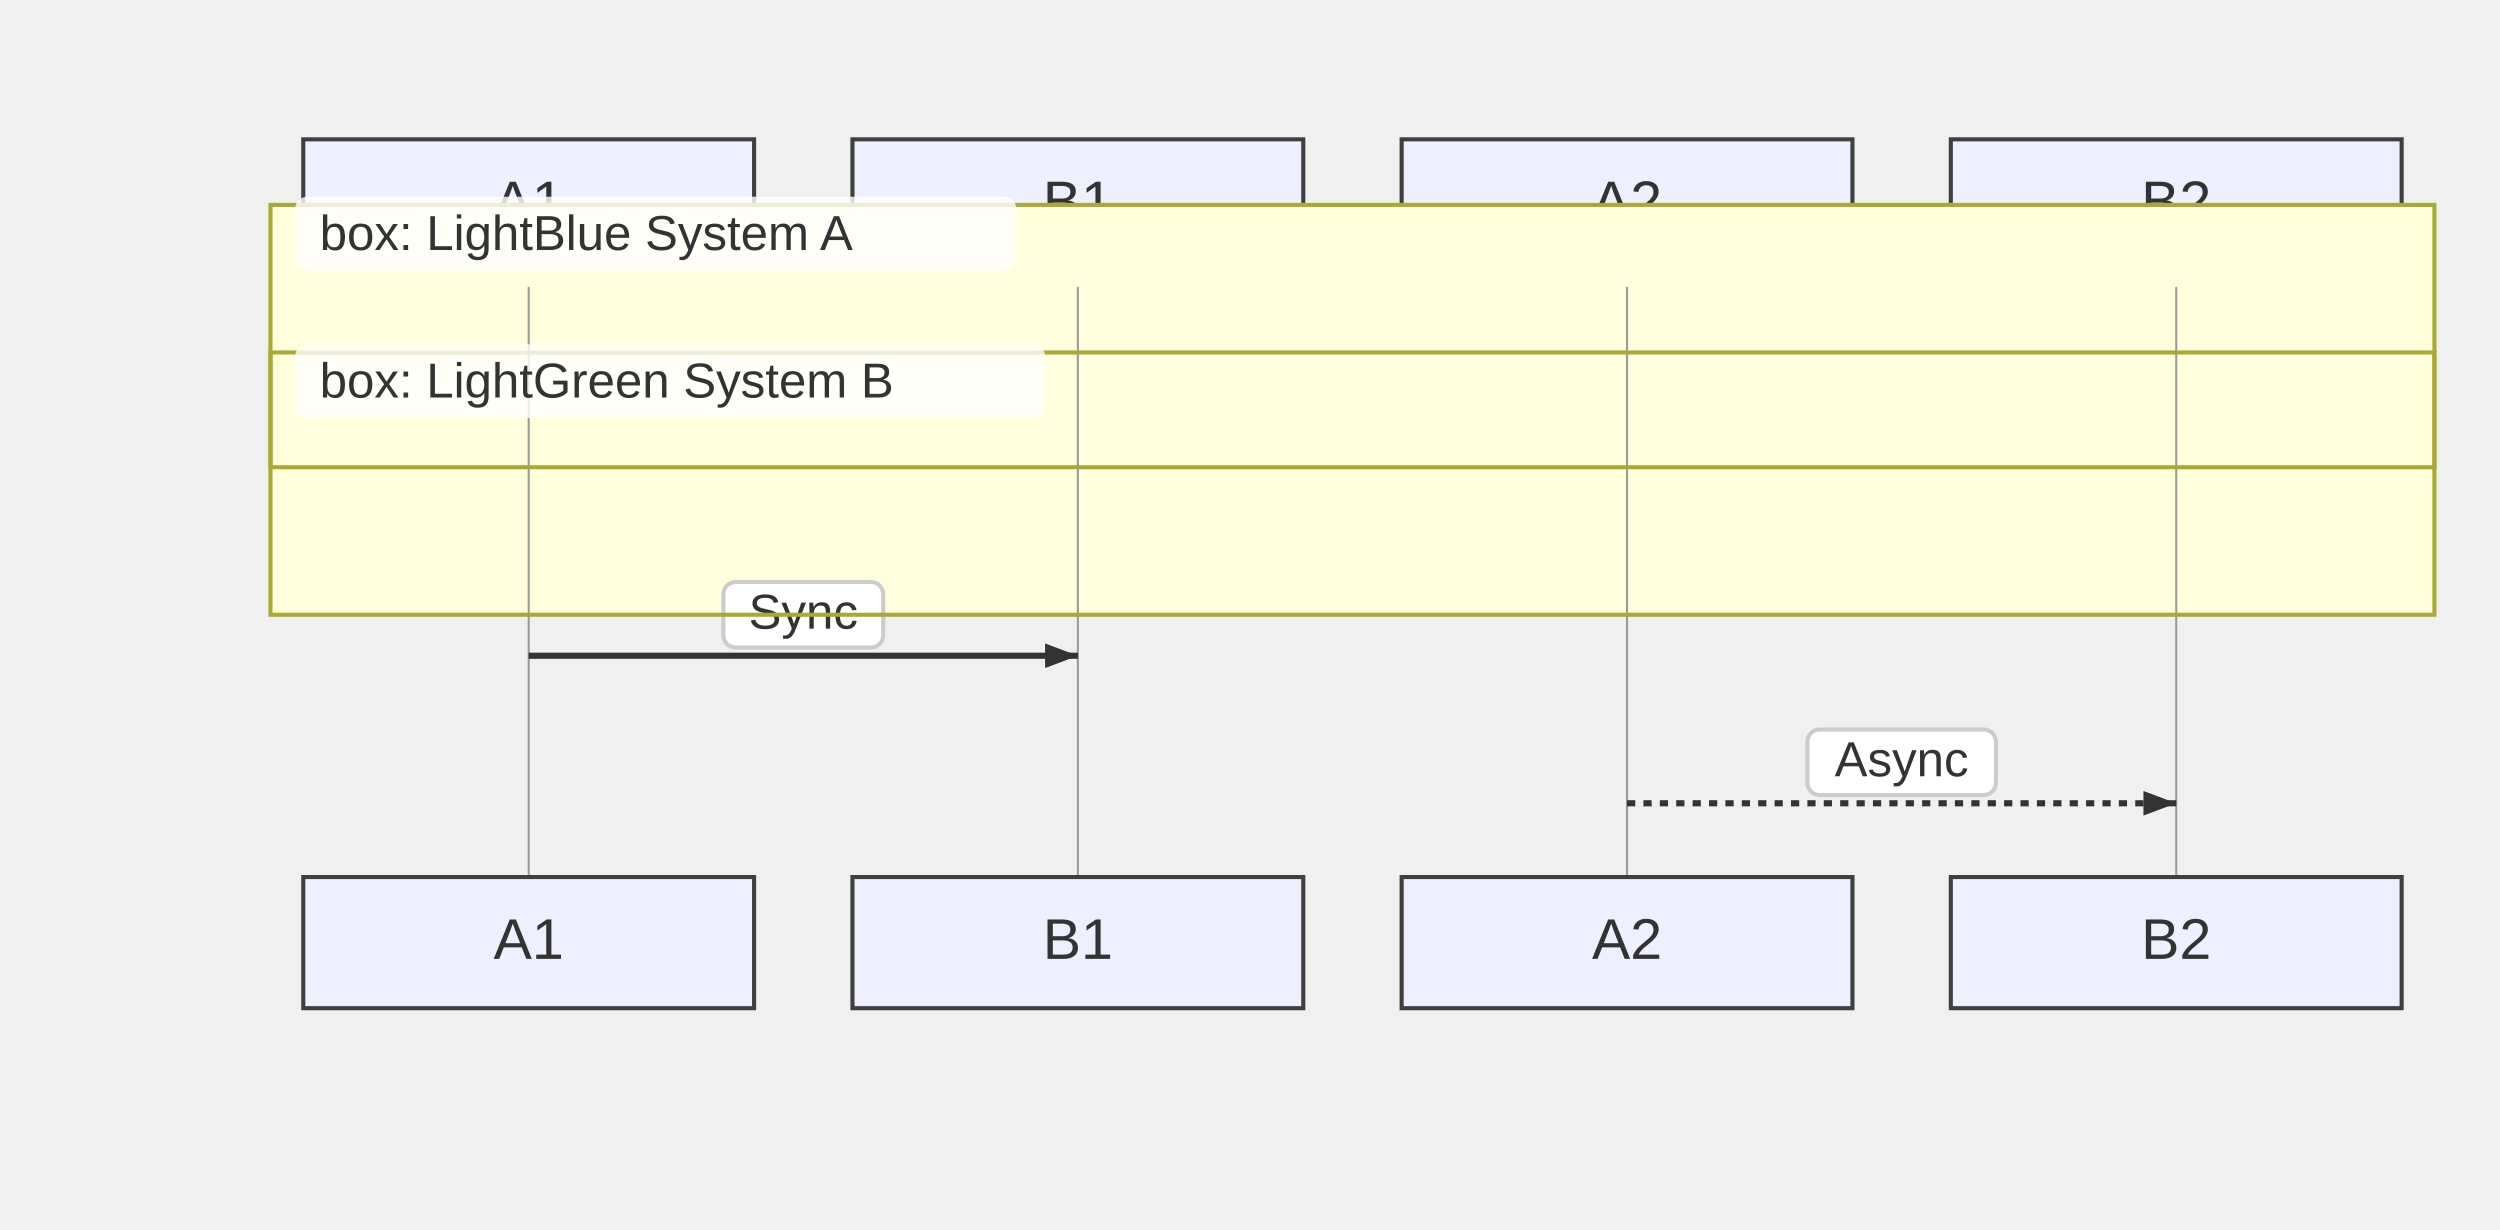
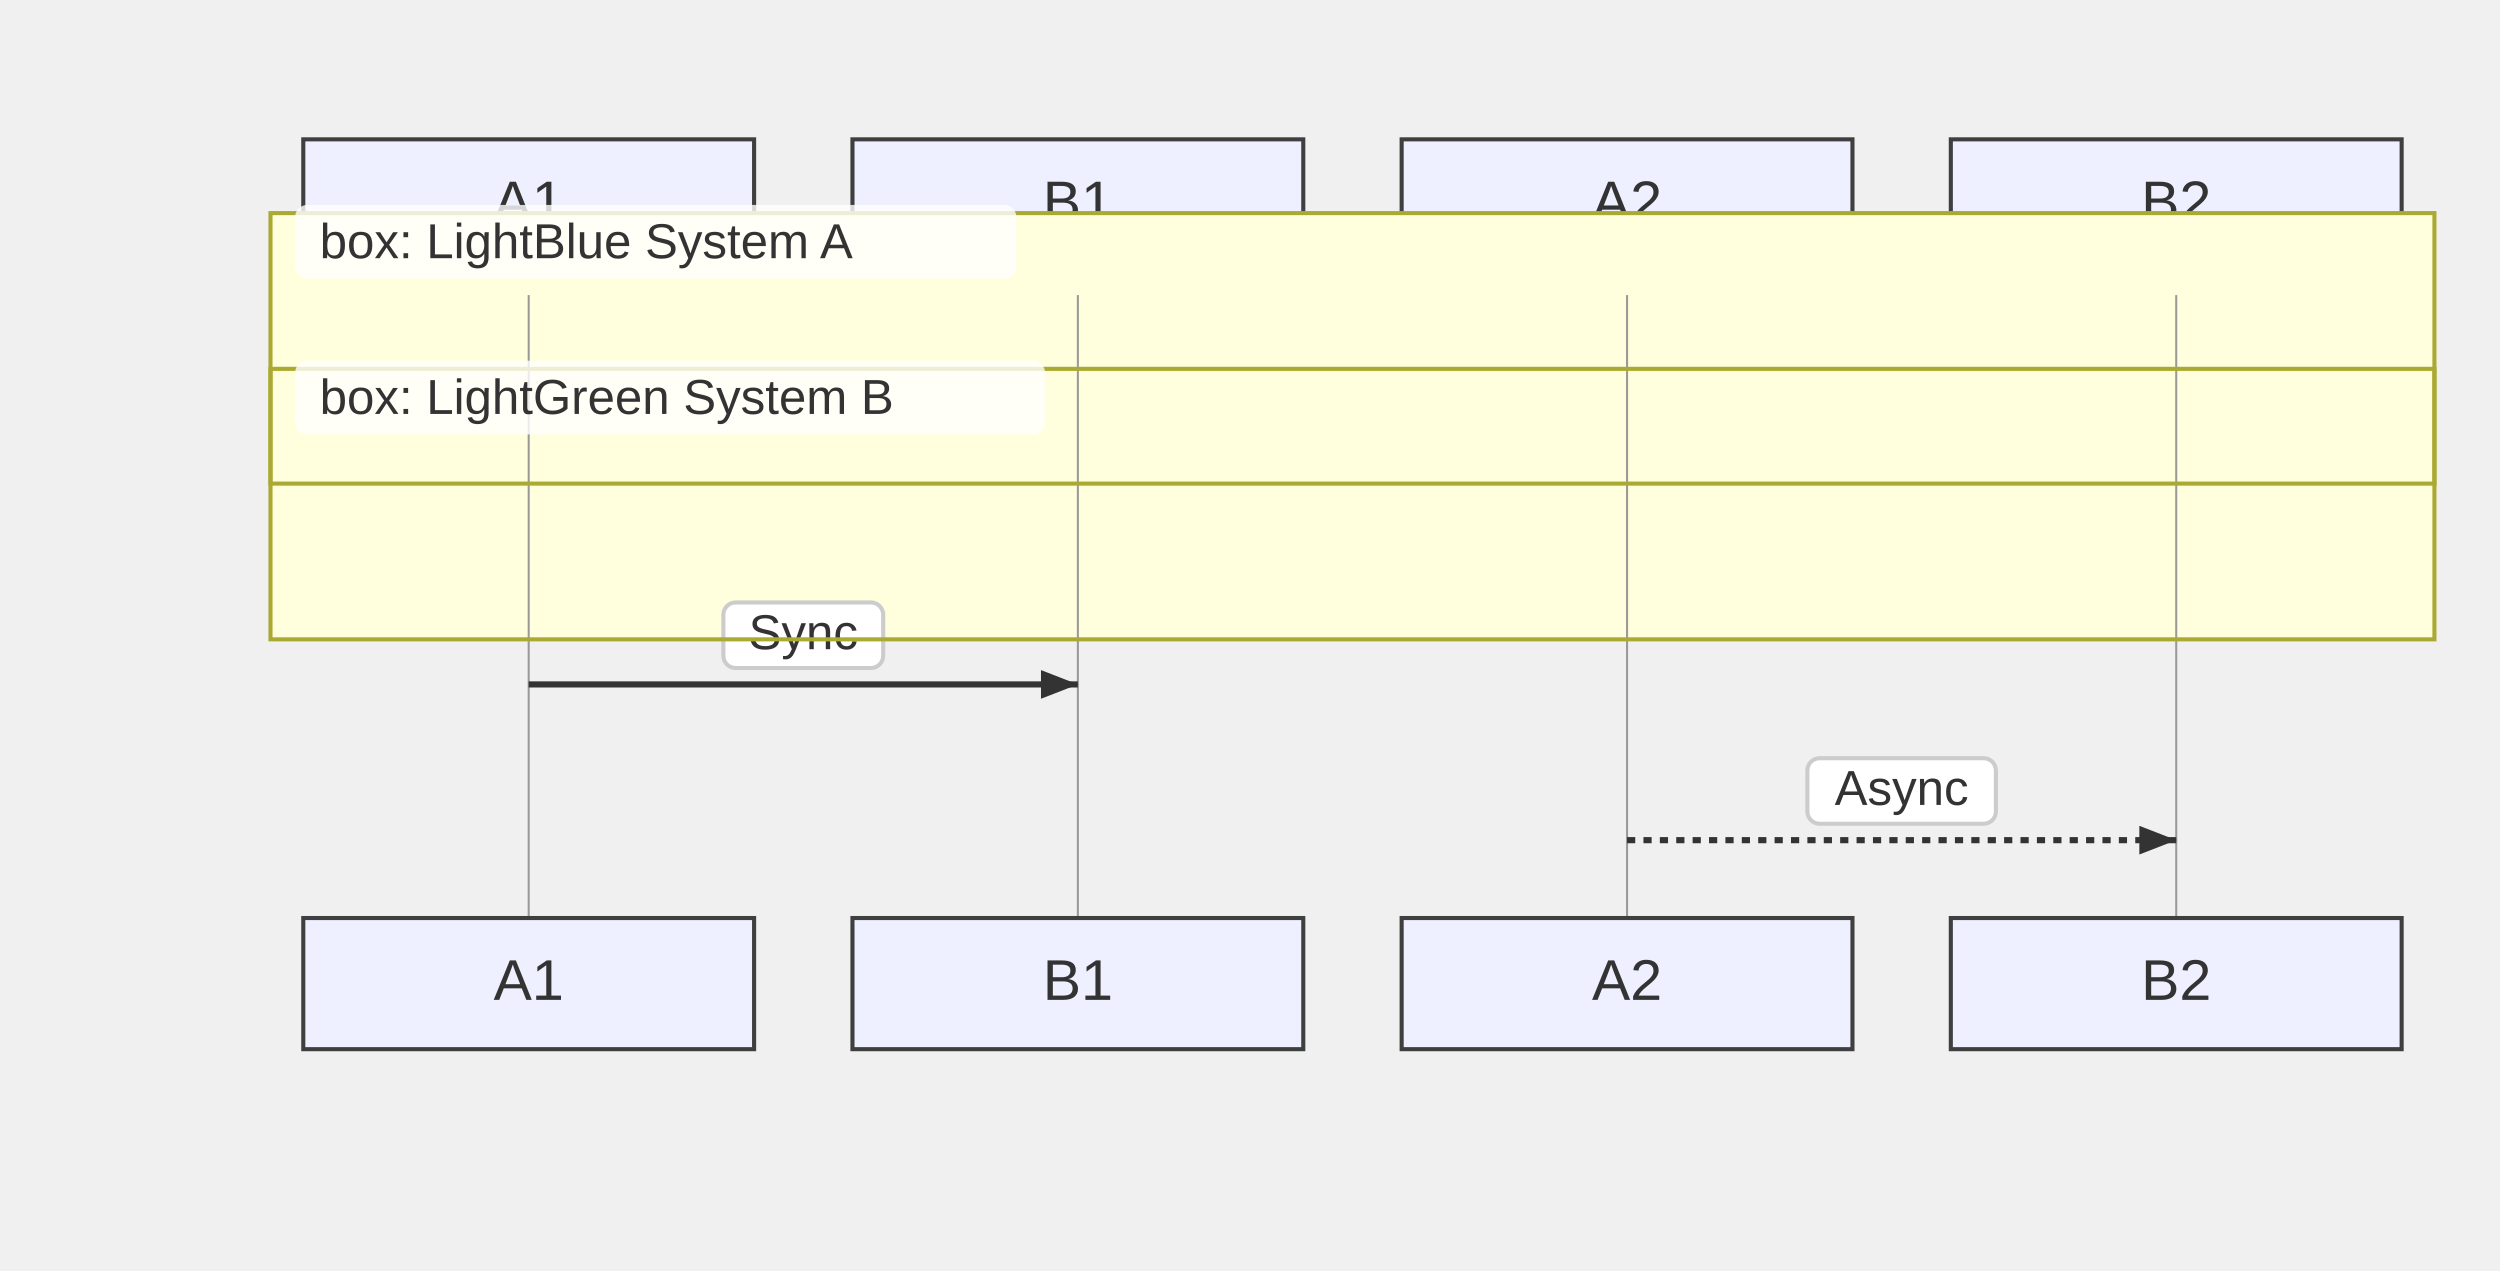
- <svg xmlns="http://www.w3.org/2000/svg" width="610" height="300" viewBox="-50 -10 610 300">
+ <svg xmlns="http://www.w3.org/2000/svg" width="610" height="310" viewBox="-50 -10 610 310">
  <style>
    .node-shape { fill: #eef0ff; stroke: #3f3f3f; stroke-width: 1px; }
    .node-label { fill: #333; font-family: Arial, sans-serif; font-size: 14px; }
    .edge-path { stroke: #555555; stroke-width: 2px; fill: none; }
    .edge-label-bg { fill: rgba(232,232,232, 0.8); opacity: 0.5; }
    .edge-label-text { fill: #333; font-family: Arial, sans-serif; font-size: 12px; }

    /* Cluster (flowchart + sequence blocks) */
    .cluster-bg { fill: #ffffde; }
    .cluster-border { fill: none; stroke: #aaaa33; stroke-width: 1px; }
    .cluster-title-bg { fill: rgba(255,255,255,0.8); }
    .cluster-label-text { fill: #333; font-family: Arial, sans-serif; font-size: 12px; }

    /* Notes */
    .note { fill: #fff5ad; stroke: #aaaa33; stroke-width: 1px; }
    .note-text { fill: #333; font-family: Arial, sans-serif; font-size: 12px; }

    /* Sequence-specific add-ons (safe for flowcharts too) */
    .actor-rect { fill: #eaeaea; stroke: #666; stroke-width: 1.5px; }
    .actor-label { fill: #111; font-family: Arial, sans-serif; font-size: 16px; }
    .lifeline { stroke: #999; stroke-width: 0.5px; }
    .activation { fill: #f4f4f4; stroke: #666; stroke-width: 1px; }
    .msg-line { stroke: #333; stroke-width: 1.5px; fill: none; }
    .msg-line.dotted { stroke-dasharray: 2 2; }
    .msg-line.thick { stroke-width: 3px; }
    .msg-label { fill: #333; font-family: Arial, sans-serif; font-size: 12px; dominant-baseline: middle; }
    .msg-label-bg { fill: #ffffff; stroke: #cccccc; stroke-width: 1px; rx: 3; }
  </style>
  <g class="actor" transform="translate(24,24)">
    <rect class="node-shape" width="110" height="32" rx="0" />
    <text class="node-label" x="55" y="16" text-anchor="middle" dominant-baseline="middle">A1</text>
  </g>
  <g class="actor" transform="translate(158,24)">
    <rect class="node-shape" width="110" height="32" rx="0" />
    <text class="node-label" x="55" y="16" text-anchor="middle" dominant-baseline="middle">B1</text>
  </g>
  <g class="actor" transform="translate(292,24)">
    <rect class="node-shape" width="110" height="32" rx="0" />
    <text class="node-label" x="55" y="16" text-anchor="middle" dominant-baseline="middle">A2</text>
  </g>
  <g class="actor" transform="translate(426,24)">
    <rect class="node-shape" width="110" height="32" rx="0" />
    <text class="node-label" x="55" y="16" text-anchor="middle" dominant-baseline="middle">B2</text>
  </g>
-   <g class="cluster-bg-layer" transform="translate(16,40)">
-     <rect class="cluster-bg" x="0" y="0" width="528" height="64" rx="0" />
+   <g class="cluster-bg-layer" transform="translate(16,42)">
+     <rect class="cluster-bg" x="0" y="0" width="528" height="66" rx="0" />
  </g>
-   <g class="cluster-bg-layer" transform="translate(16,76)">
-     <rect class="cluster-bg" x="0" y="0" width="528" height="64" rx="0" />
+   <g class="cluster-bg-layer" transform="translate(16,80)">
+     <rect class="cluster-bg" x="0" y="0" width="528" height="66" rx="0" />
  </g>
-   <line class="lifeline" x1="79" y1="60" x2="79" y2="204" />
-   <line class="lifeline" x1="213" y1="60" x2="213" y2="204" />
-   <line class="lifeline" x1="347" y1="60" x2="347" y2="204" />
-   <line class="lifeline" x1="481" y1="60" x2="481" y2="204" />
-   <path class="msg-line solid" d="M 79 150 L 213 150" />
-   <path d="M213,150 L205,153 L205,147 Z" fill="#333" />
-   <rect class="msg-label-bg" x="126.5" y="132" width="39" height="16" rx="0" />
-   <text class="msg-label" x="146" y="140" text-anchor="middle">Sync</text>
-   <path class="msg-line dotted" d="M 347 186 L 481 186" />
-   <path d="M481,186 L473,189 L473,183 Z" fill="#333" />
-   <rect class="msg-label-bg" x="391" y="168" width="46" height="16" rx="0" />
-   <text class="msg-label" x="414" y="176" text-anchor="middle">Async</text>
-   <g class="cluster-overlay" transform="translate(16,40)">
-     <rect class="cluster-border" x="0" y="0" width="528" height="64" rx="0" />
+   <line class="lifeline" x1="79" y1="62" x2="79" y2="214" />
+   <line class="lifeline" x1="213" y1="62" x2="213" y2="214" />
+   <line class="lifeline" x1="347" y1="62" x2="347" y2="214" />
+   <line class="lifeline" x1="481" y1="62" x2="481" y2="214" />
+   <path class="msg-line solid" d="M 79 157 L 213 157" />
+   <path d="M213,157 L204,160.5 L204,153.5 Z" fill="#333" />
+   <rect class="msg-label-bg" x="126.5" y="137" width="39" height="16" rx="3" />
+   <text class="msg-label" x="146" y="145" text-anchor="middle">Sync</text>
+   <path class="msg-line dotted" d="M 347 195 L 481 195" />
+   <path d="M481,195 L472,198.5 L472,191.5 Z" fill="#333" />
+   <rect class="msg-label-bg" x="391" y="175" width="46" height="16" rx="3" />
+   <text class="msg-label" x="414" y="183" text-anchor="middle">Async</text>
+   <g class="cluster-overlay" transform="translate(16,42)">
+     <rect class="cluster-border" x="0" y="0" width="528" height="66" rx="0" />
    <rect class="cluster-title-bg" x="6" y="-2" width="176" height="18" rx="3" />
    <text class="cluster-label-text" x="12" y="11" text-anchor="start">box: LightBlue System A</text>
  </g>
-   <g class="cluster-overlay" transform="translate(16,76)">
-     <rect class="cluster-border" x="0" y="0" width="528" height="64" rx="0" />
+   <g class="cluster-overlay" transform="translate(16,80)">
+     <rect class="cluster-border" x="0" y="0" width="528" height="66" rx="0" />
    <rect class="cluster-title-bg" x="6" y="-2" width="183" height="18" rx="3" />
    <text class="cluster-label-text" x="12" y="11" text-anchor="start">box: LightGreen System B</text>
  </g>
-   <g class="actor" transform="translate(24,204)">
+   <g class="actor" transform="translate(24,214)">
    <rect class="node-shape" width="110" height="32" rx="0" />
    <text class="node-label" x="55" y="16" text-anchor="middle" dominant-baseline="middle">A1</text>
  </g>
-   <g class="actor" transform="translate(158,204)">
+   <g class="actor" transform="translate(158,214)">
    <rect class="node-shape" width="110" height="32" rx="0" />
    <text class="node-label" x="55" y="16" text-anchor="middle" dominant-baseline="middle">B1</text>
  </g>
-   <g class="actor" transform="translate(292,204)">
+   <g class="actor" transform="translate(292,214)">
    <rect class="node-shape" width="110" height="32" rx="0" />
    <text class="node-label" x="55" y="16" text-anchor="middle" dominant-baseline="middle">A2</text>
  </g>
-   <g class="actor" transform="translate(426,204)">
+   <g class="actor" transform="translate(426,214)">
    <rect class="node-shape" width="110" height="32" rx="0" />
    <text class="node-label" x="55" y="16" text-anchor="middle" dominant-baseline="middle">B2</text>
  </g>
</svg>
